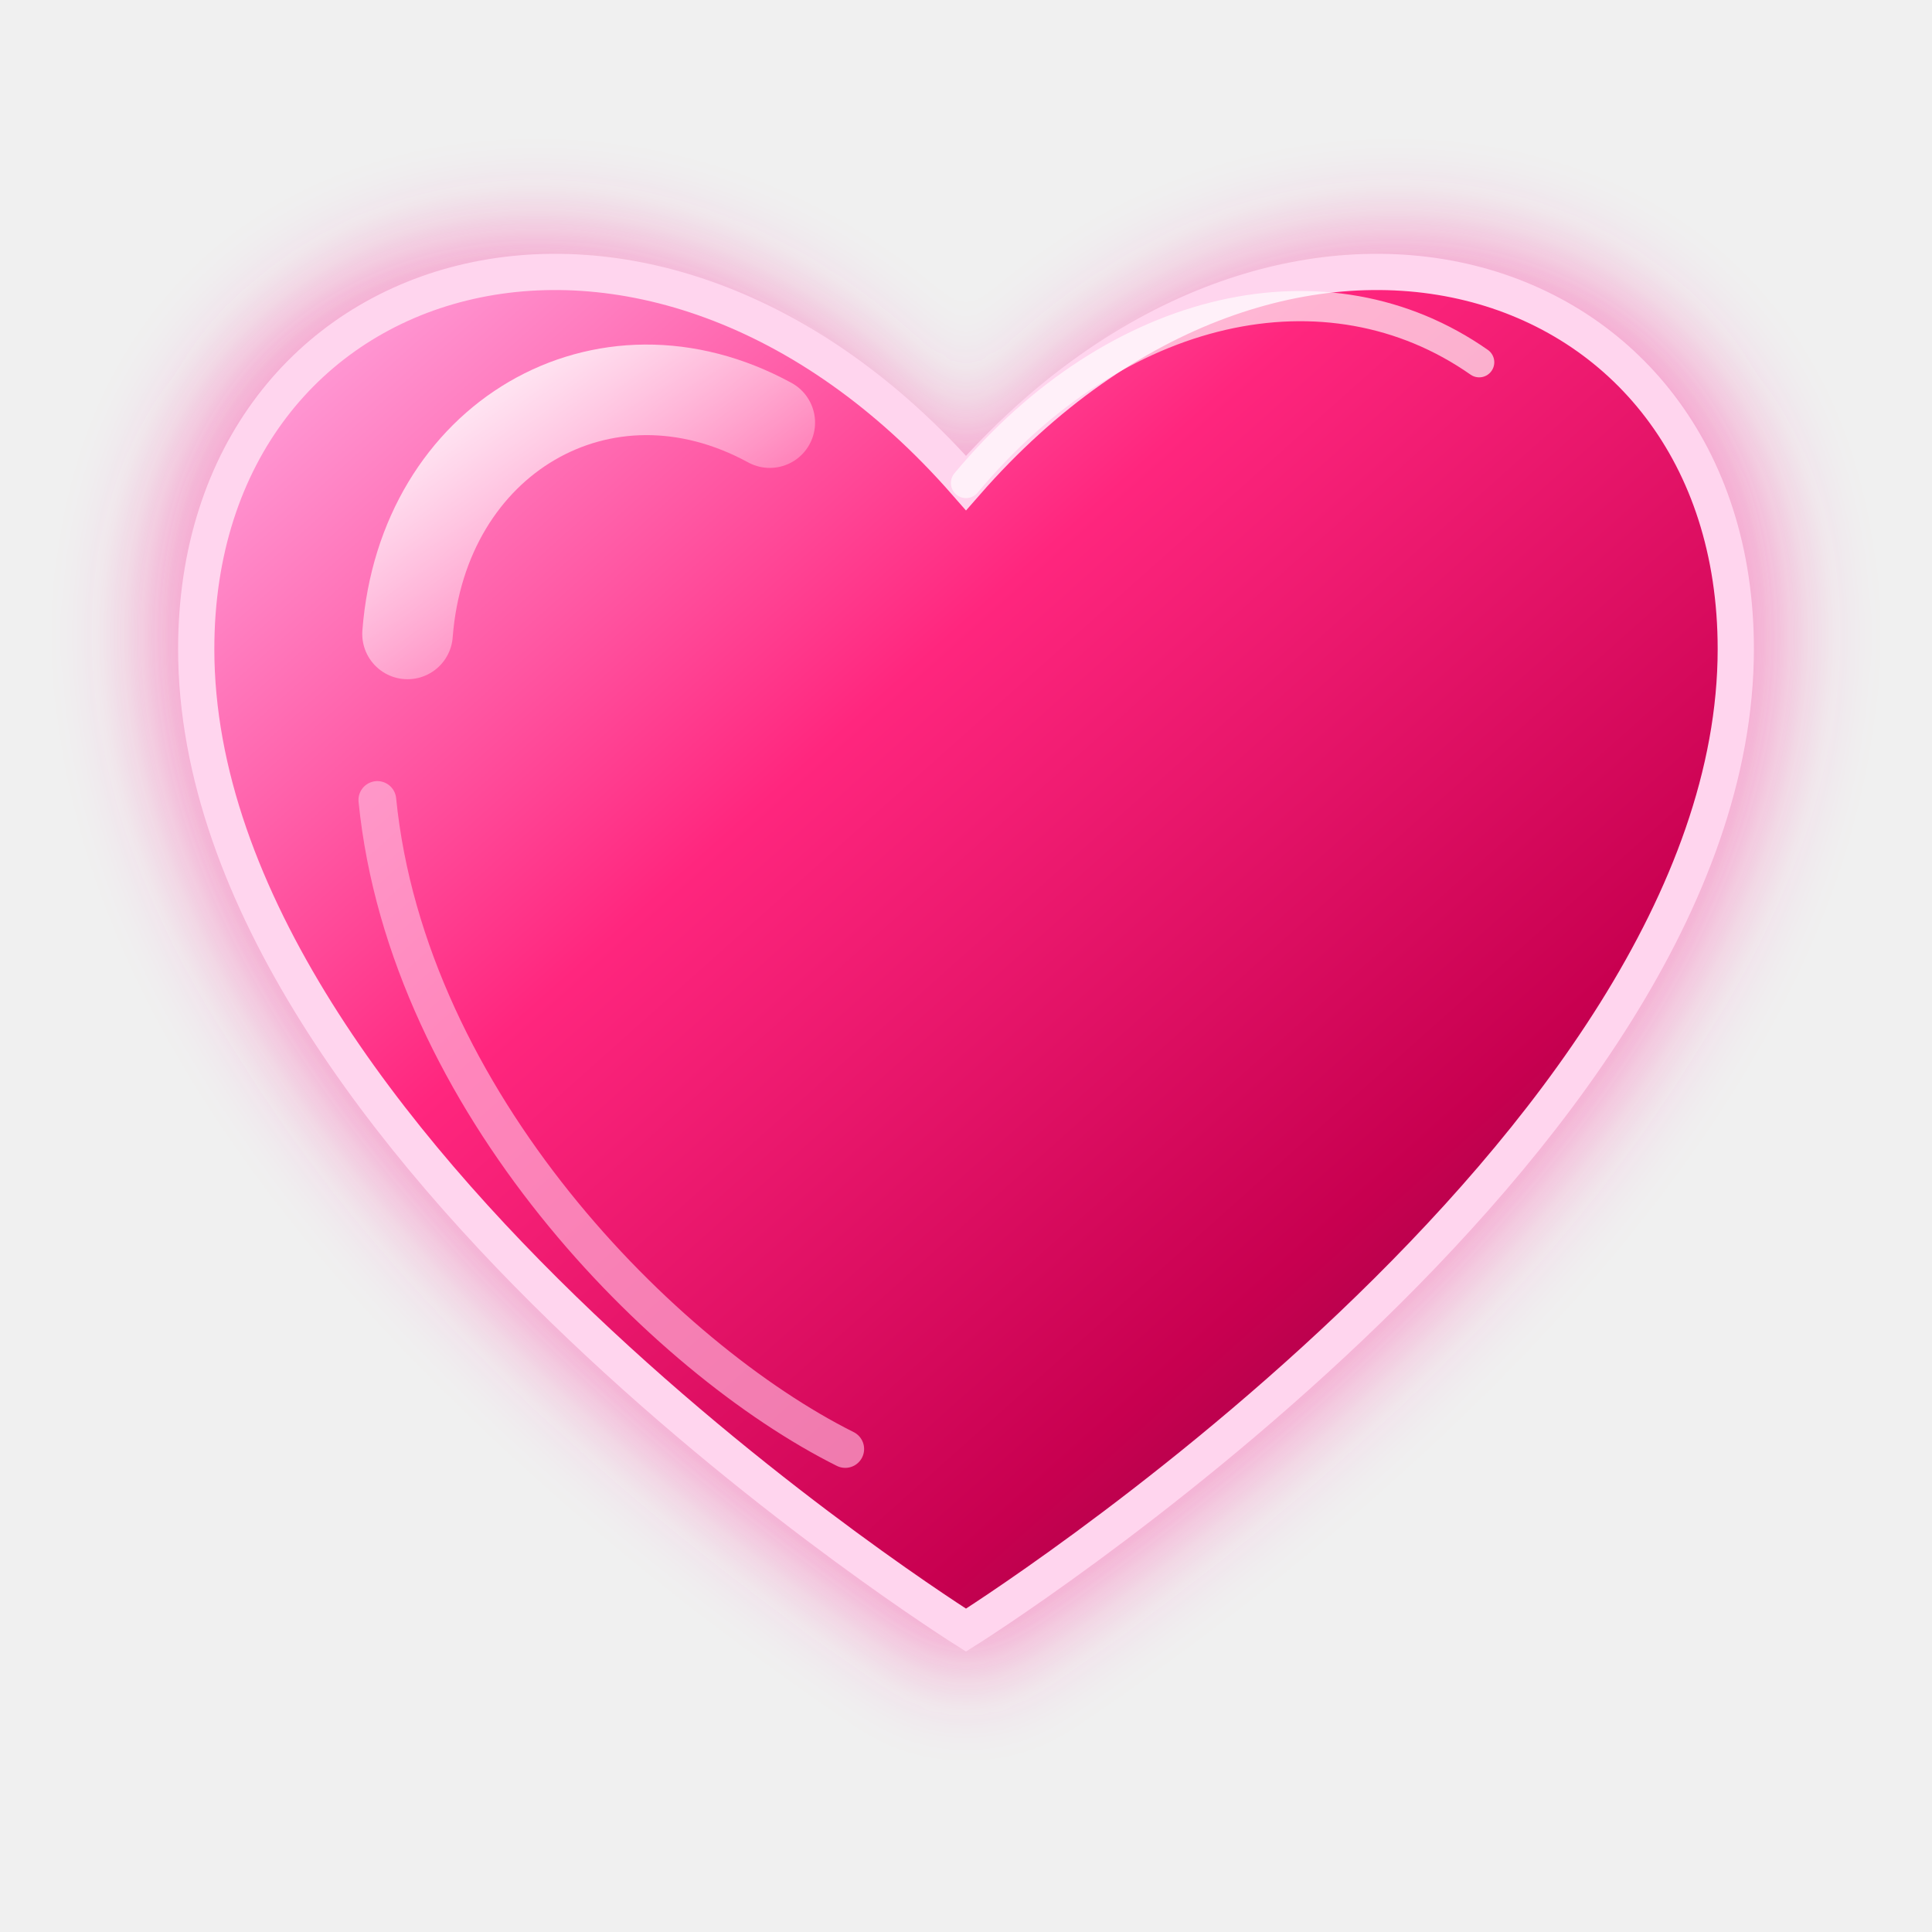
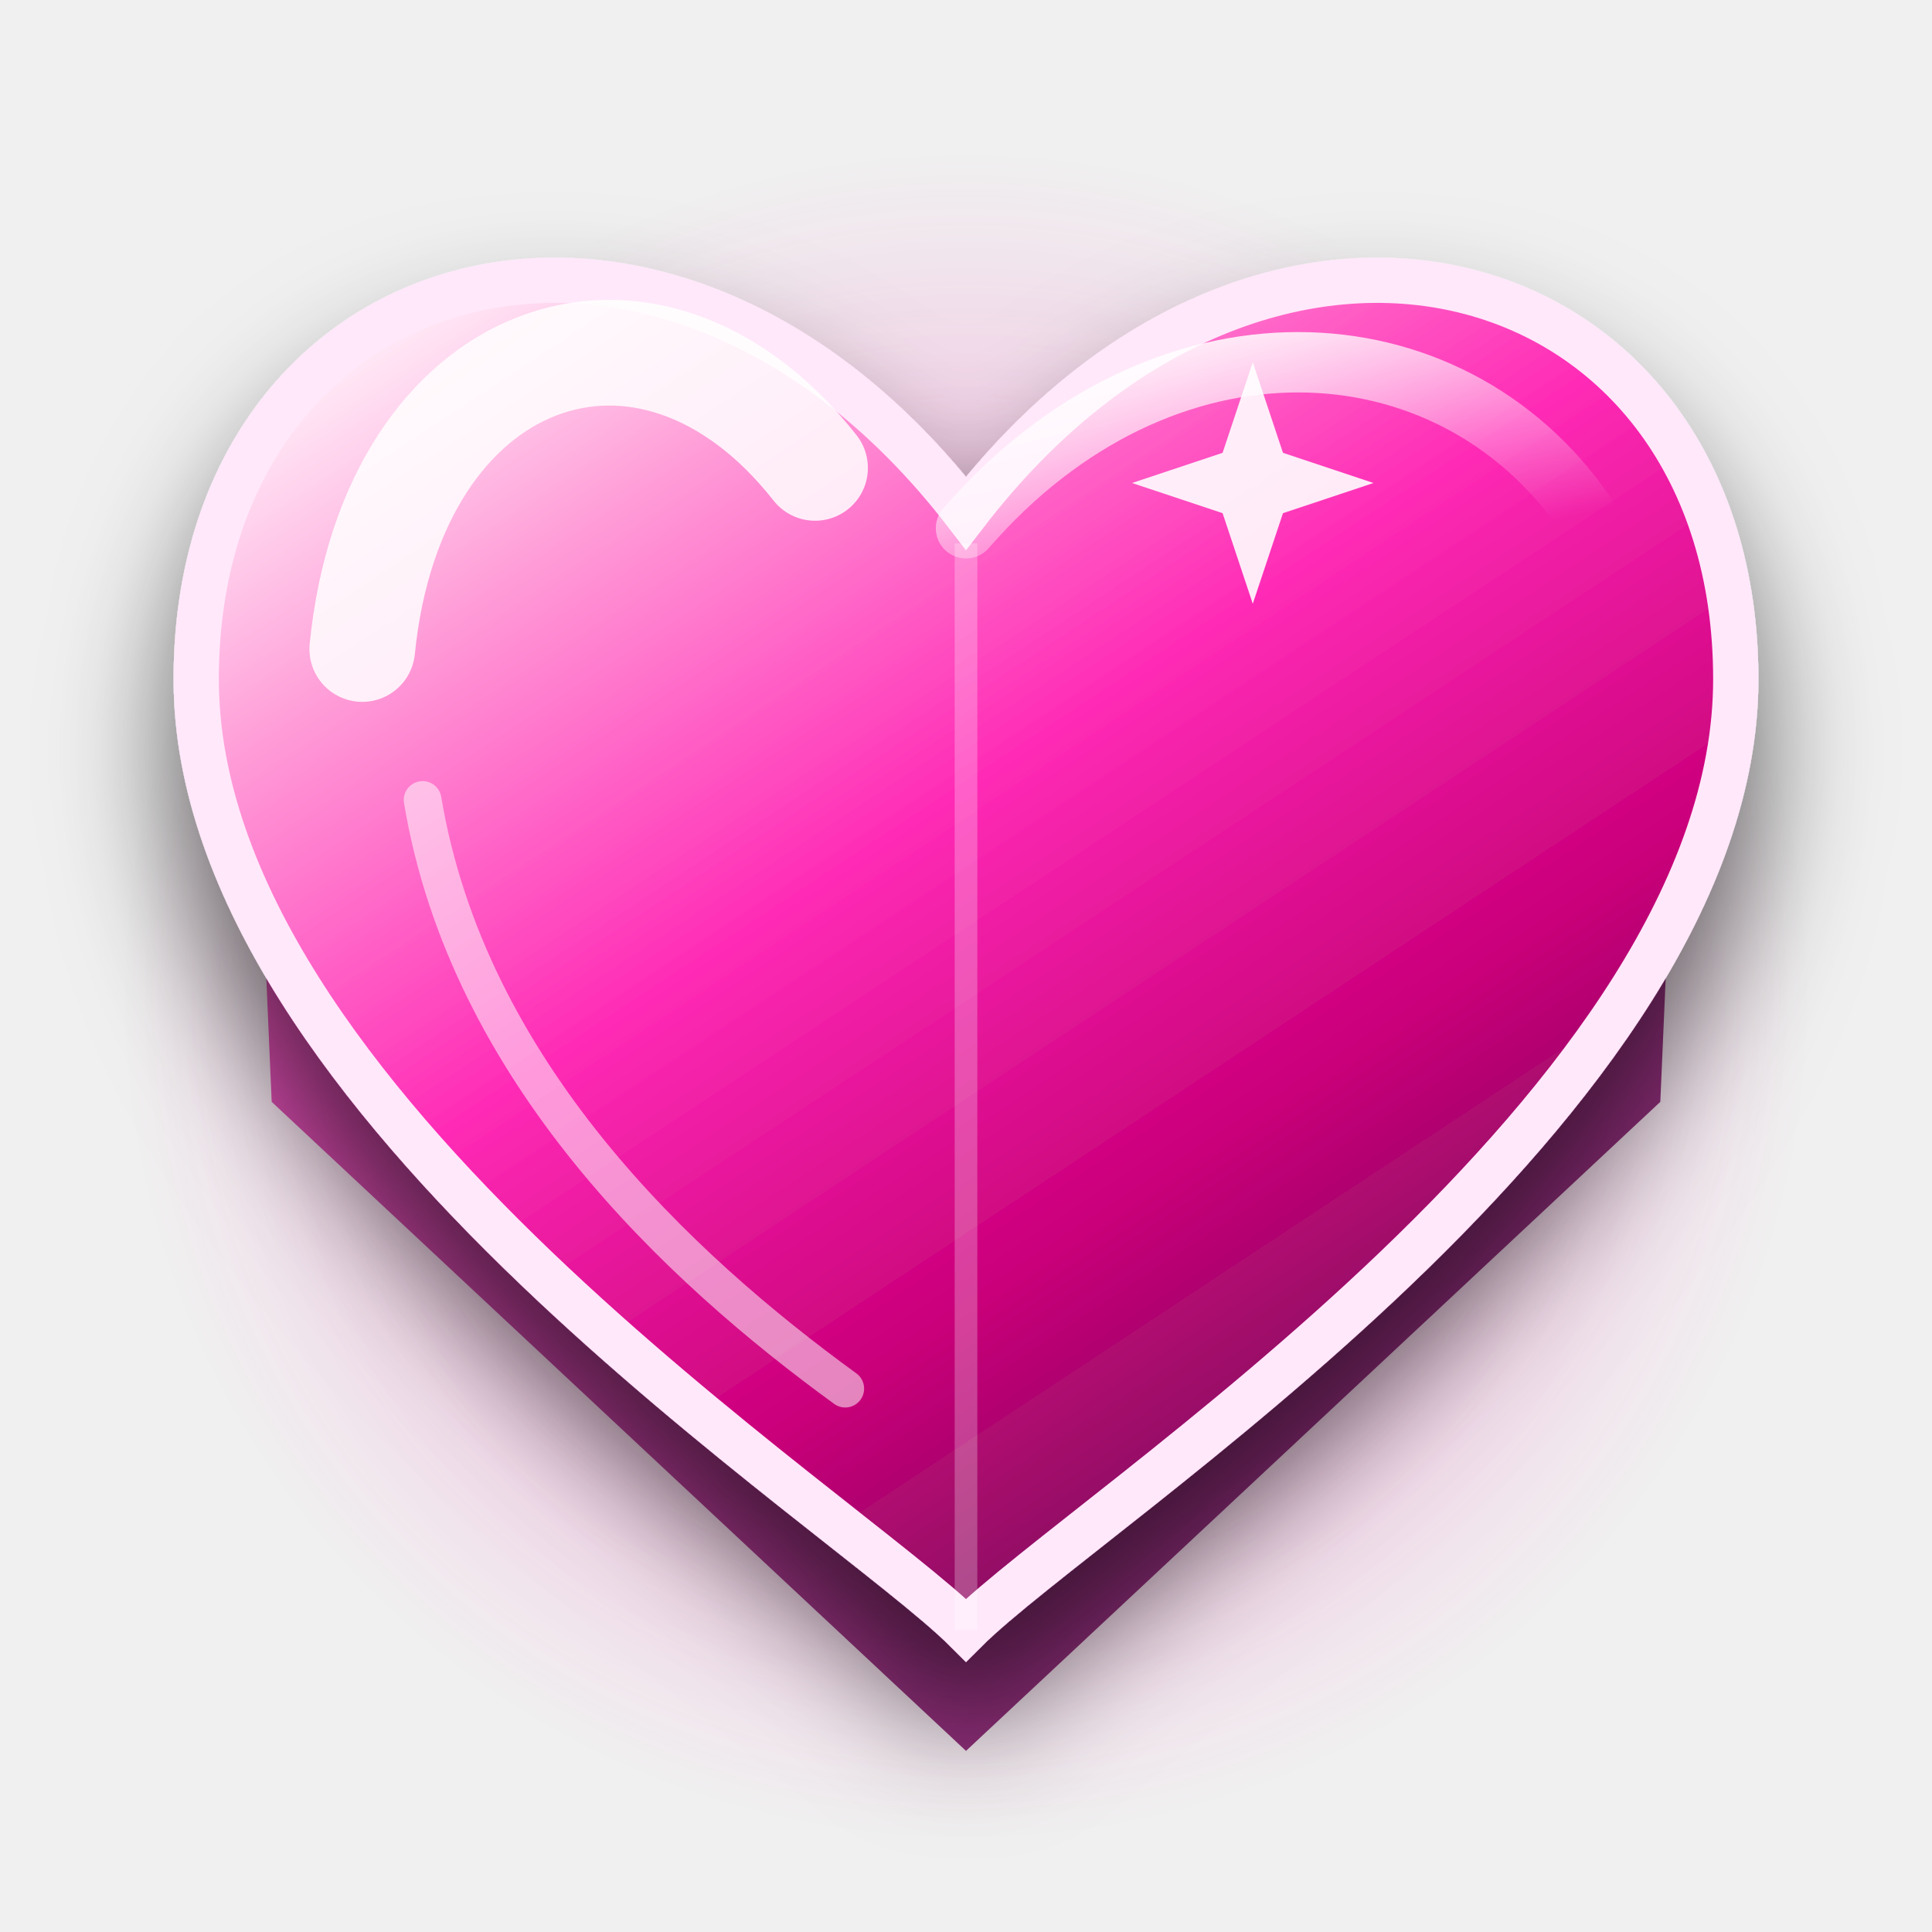
<svg xmlns="http://www.w3.org/2000/svg" viewBox="0 0 128 128">
  <defs>
-     <linearGradient id="g" x1="0" y1="0" x2="1" y2="1">
-       <stop stop-color="#ffb3e8" />
-       <stop offset=".38" stop-color="#ff267e" />
-       <stop offset=".72" stop-color="#c80050" />
-       <stop offset="1" stop-color="#680c3b" />
+     <linearGradient id="metal" x1="12%" y1="0%" x2="88%" y2="100%">
+       <stop stop-color="#fff5fb" />
+       <stop offset=".18" stop-color="#ff9bd7" />
+       <stop offset=".42" stop-color="#ff2bb6" />
+       <stop offset=".67" stop-color="#c90079" />
+       <stop offset=".86" stop-color="#7d145d" />
+       <stop offset="1" stop-color="#ffb5ed" />
    </linearGradient>
-     <linearGradient id="shine" x1="0" y1="0" x2="1" y2="1">
-       <stop stop-color="#fff" stop-opacity=".9" />
+     <linearGradient id="side" x1="0" y1="0" x2="1" y2="1">
+       <stop stop-color="#ff4dc5" />
+       <stop offset="1" stop-color="#5b0a50" />
+     </linearGradient>
+     <linearGradient id="shine" x1="0" y1="0" x2="0.9" y2="1">
+       <stop stop-color="#fff" stop-opacity=".98" />
      <stop offset="1" stop-color="#fff" stop-opacity="0" />
    </linearGradient>
-     <filter id="s">
-       <feGaussianBlur stdDeviation="3" />
+     <filter id="shadow" x="-40%" y="-40%" width="180%" height="190%">
+       <feGaussianBlur in="SourceAlpha" stdDeviation="4" />
+       <feOffset dy="5" />
+       <feComponentTransfer>
+         <feFuncA type="linear" slope=".6" />
+       </feComponentTransfer>
+       <feMerge>
+         <feMergeNode />
+         <feMergeNode in="SourceGraphic" />
+       </feMerge>
    </filter>
+     <radialGradient id="glow">
+       <stop stop-color="#ff39bd" stop-opacity=".5" />
+       <stop offset="1" stop-color="#ff39bd" stop-opacity="0" />
+     </radialGradient>
  </defs>
-   <path d="M64 111S10 78 10 42C10 13 45 6 64 31 83 6 118 13 118 42c0 36-54 69-54 69Z" fill="#ff299a" opacity=".45" filter="url(#s)" />
-   <path d="M64 108S13 76 13 43C13 17 43 8 64 32 85 8 115 17 115 43c0 33-51 65-51 65Z" fill="url(#g)" stroke="#ffd5ee" stroke-width="2.4" />
-   <path d="M27 42c1-13 13-20 24-14" fill="none" stroke="url(#shine)" stroke-width="6" stroke-linecap="round" />
-   <path d="M25 53c2 20 19 37 31 43" fill="none" stroke="#ffb9dc" stroke-opacity=".65" stroke-width="2.5" stroke-linecap="round" />
-   <path d="M64 32c10-12 24-15 34-8" fill="none" stroke="#fff" stroke-opacity=".65" stroke-width="2" stroke-linecap="round" />
+   <ellipse cx="64" cy="66" rx="56" ry="56" fill="url(#glow)" />
+   <path d="M64 112 18 69 17 46 33 25 53 27 64 41 75 27 95 25 111 46 110 69Z" fill="url(#side)" opacity=".9" transform="translate(0 4)" />
+   <path d="M64 108C56 100 13 73 13 45 13 17 44 8 64 34 84 8 115 17 115 45c0 28-43 55-51 63Z" fill="url(#metal)" stroke="#ffe8fa" stroke-width="3" filter="url(#shadow)" />
+   <path d="M24 43C26 23 43 17 54 31" fill="none" stroke="#fff" stroke-width="7" stroke-linecap="round" opacity=".85" />
+   <path d="M28 53c3 18 17 31 28 39" fill="none" stroke="#fff" stroke-width="2.5" stroke-linecap="round" opacity=".52" />
+   <path d="M64 35c13-15 32-14 41-1" fill="none" stroke="url(#shine)" stroke-width="4" stroke-linecap="round" />
+   <path d="M64 108 64 36" stroke="#fff" stroke-opacity=".25" stroke-width="1.5" />
+   <path d="M83 24l2 6 6 2-6 2-2 6-2-6-6-2 6-2Z" fill="#fff" opacity=".9" />
</svg>
